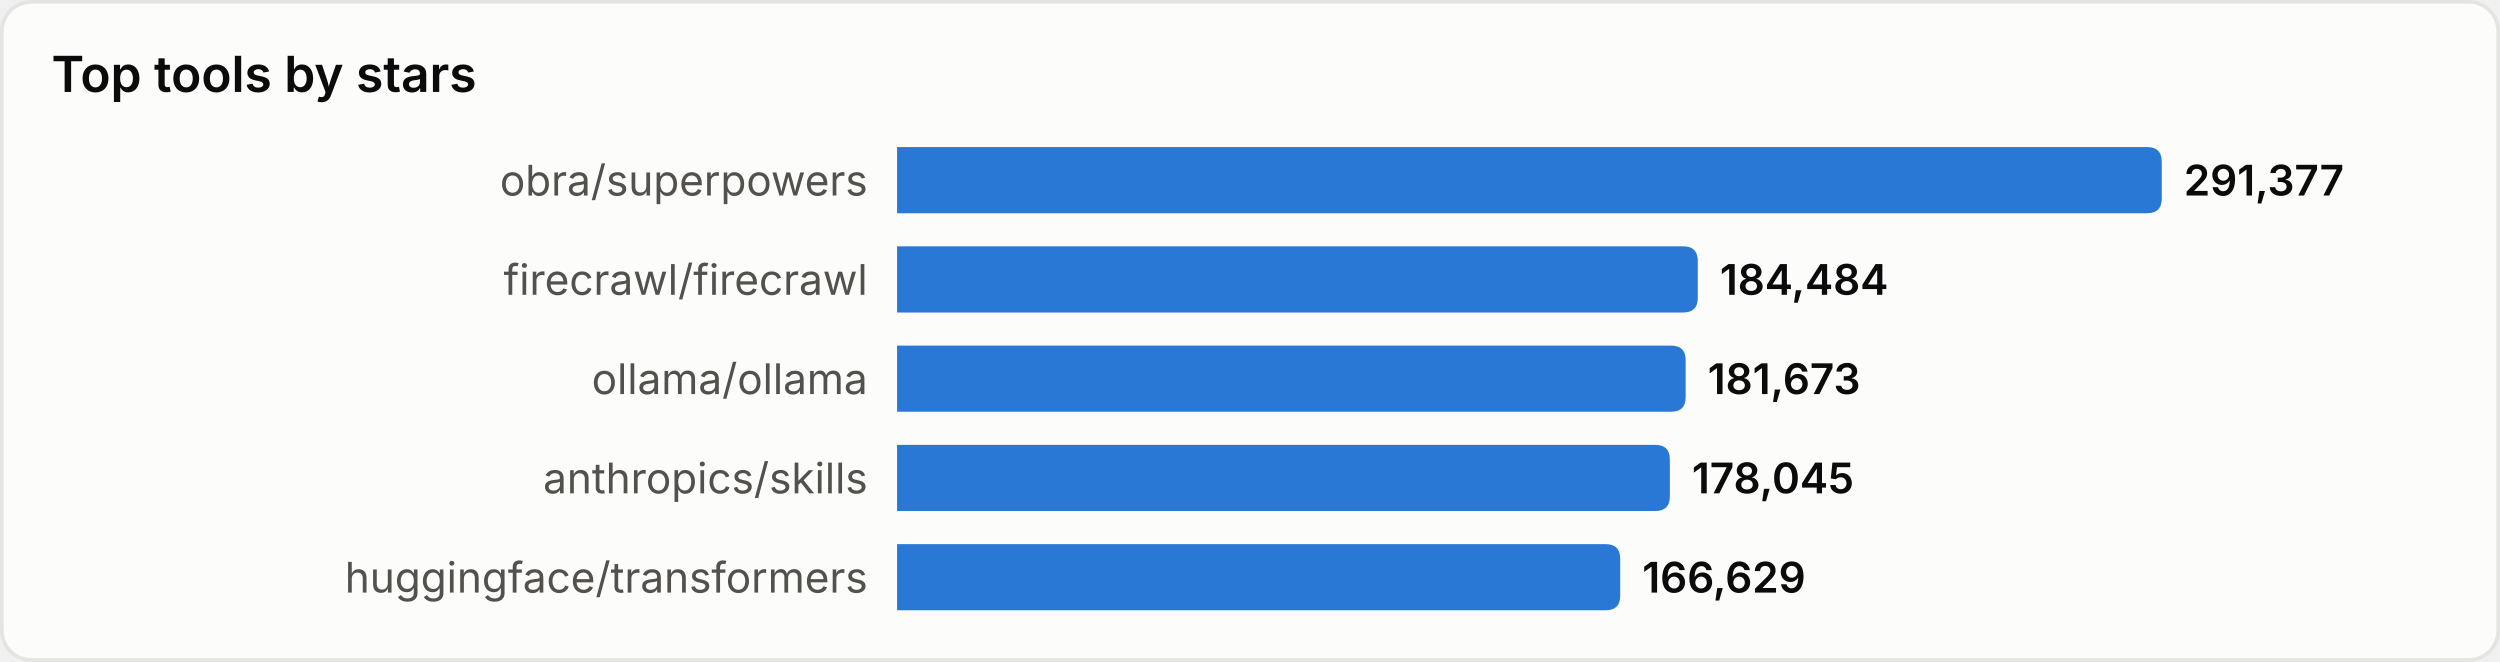
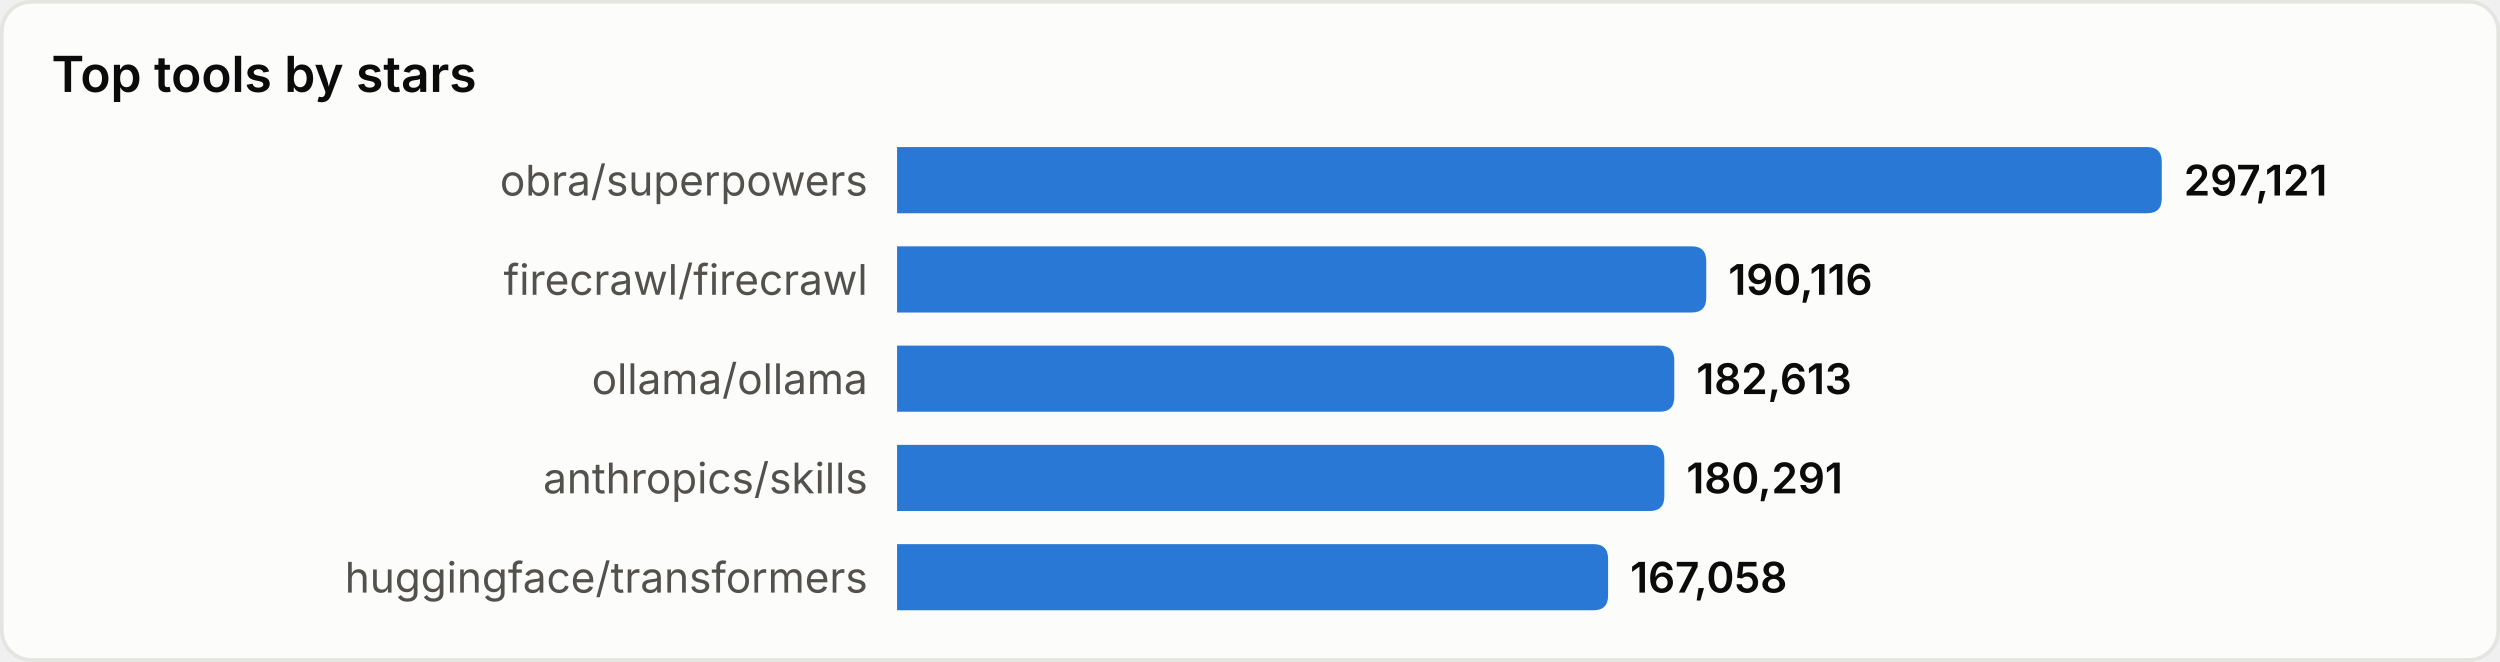
<svg xmlns="http://www.w3.org/2000/svg" width="680" height="180" viewBox="0 0 680 180" role="img" aria-label="Top tools by stars">
  <style>
text{font-family:system-ui,-apple-system,'Segoe UI',sans-serif}
.srf{fill:#fcfcfb;stroke:#e4e4e0}.ttl{fill:#0b0b0b;font-size:13.5px;font-weight:600}
.lbl{fill:#52514e;font-size:11.5px}.val{fill:#0b0b0b;font-size:11.5px;font-weight:600}
.bar{fill:#2a78d6}
@media(prefers-color-scheme:dark){
.srf{fill:#1a1a19;stroke:#33332f}.ttl{fill:#ffffff}
.lbl{fill:#c3c2b7}.val{fill:#ffffff}.bar{fill:#3987e5}
}
</style>
  <rect x="0.5" y="0.5" width="679" height="179" rx="8" class="srf" />
  <text x="14" y="25" class="ttl">Top tools by stars</text>
  <text x="236" y="49.0" class="lbl" text-anchor="end" dominant-baseline="central">obra/superpowers</text>
  <path d="M244,40 h340.0 q4,0 4,4 v10 q0,4 -4,4 h-340.0 z" class="bar" />
-   <text x="594.0" y="49.0" class="val" dominant-baseline="central">291,377</text>
+   <text x="594.0" y="49.0" class="val" dominant-baseline="central">297,121</text>
  <text x="236" y="76.0" class="lbl" text-anchor="end" dominant-baseline="central">firecrawl/firecrawl</text>
-   <path d="M244,67 h213.8 q4,0 4,4 v10 q0,4 -4,4 h-213.8 z" class="bar" />
-   <text x="467.8" y="76.0" class="val" dominant-baseline="central">184,484</text>
+   <path d="M244,67 h216.1 q4,0 4,4 v10 q0,4 -4,4 h-216.1 z" class="bar" />
+   <text x="470.1" y="76.0" class="val" dominant-baseline="central">190,116</text>
  <text x="236" y="103.0" class="lbl" text-anchor="end" dominant-baseline="central">ollama/ollama</text>
-   <path d="M244,94 h210.5 q4,0 4,4 v10 q0,4 -4,4 h-210.5 z" class="bar" />
-   <text x="464.5" y="103.0" class="val" dominant-baseline="central">181,673</text>
+   <path d="M244,94 h207.4 q4,0 4,4 v10 q0,4 -4,4 h-207.4 z" class="bar" />
+   <text x="461.4" y="103.0" class="val" dominant-baseline="central">182,613</text>
  <text x="236" y="130.0" class="lbl" text-anchor="end" dominant-baseline="central">anthropics/skills</text>
-   <path d="M244,121 h206.2 q4,0 4,4 v10 q0,4 -4,4 h-206.2 z" class="bar" />
-   <text x="460.2" y="130.0" class="val" dominant-baseline="central">178,045</text>
+   <path d="M244,121 h204.7 q4,0 4,4 v10 q0,4 -4,4 h-204.7 z" class="bar" />
+   <text x="458.7" y="130.0" class="val" dominant-baseline="central">180,291</text>
  <text x="236" y="157.0" class="lbl" text-anchor="end" dominant-baseline="central">huggingface/transformers</text>
-   <path d="M244,148 h192.7 q4,0 4,4 v10 q0,4 -4,4 h-192.7 z" class="bar" />
-   <text x="446.7" y="157.0" class="val" dominant-baseline="central">166,629</text>
+   <path d="M244,148 h189.4 q4,0 4,4 v10 q0,4 -4,4 h-189.4 z" class="bar" />
+   <text x="443.4" y="157.0" class="val" dominant-baseline="central">167,058</text>
</svg>
